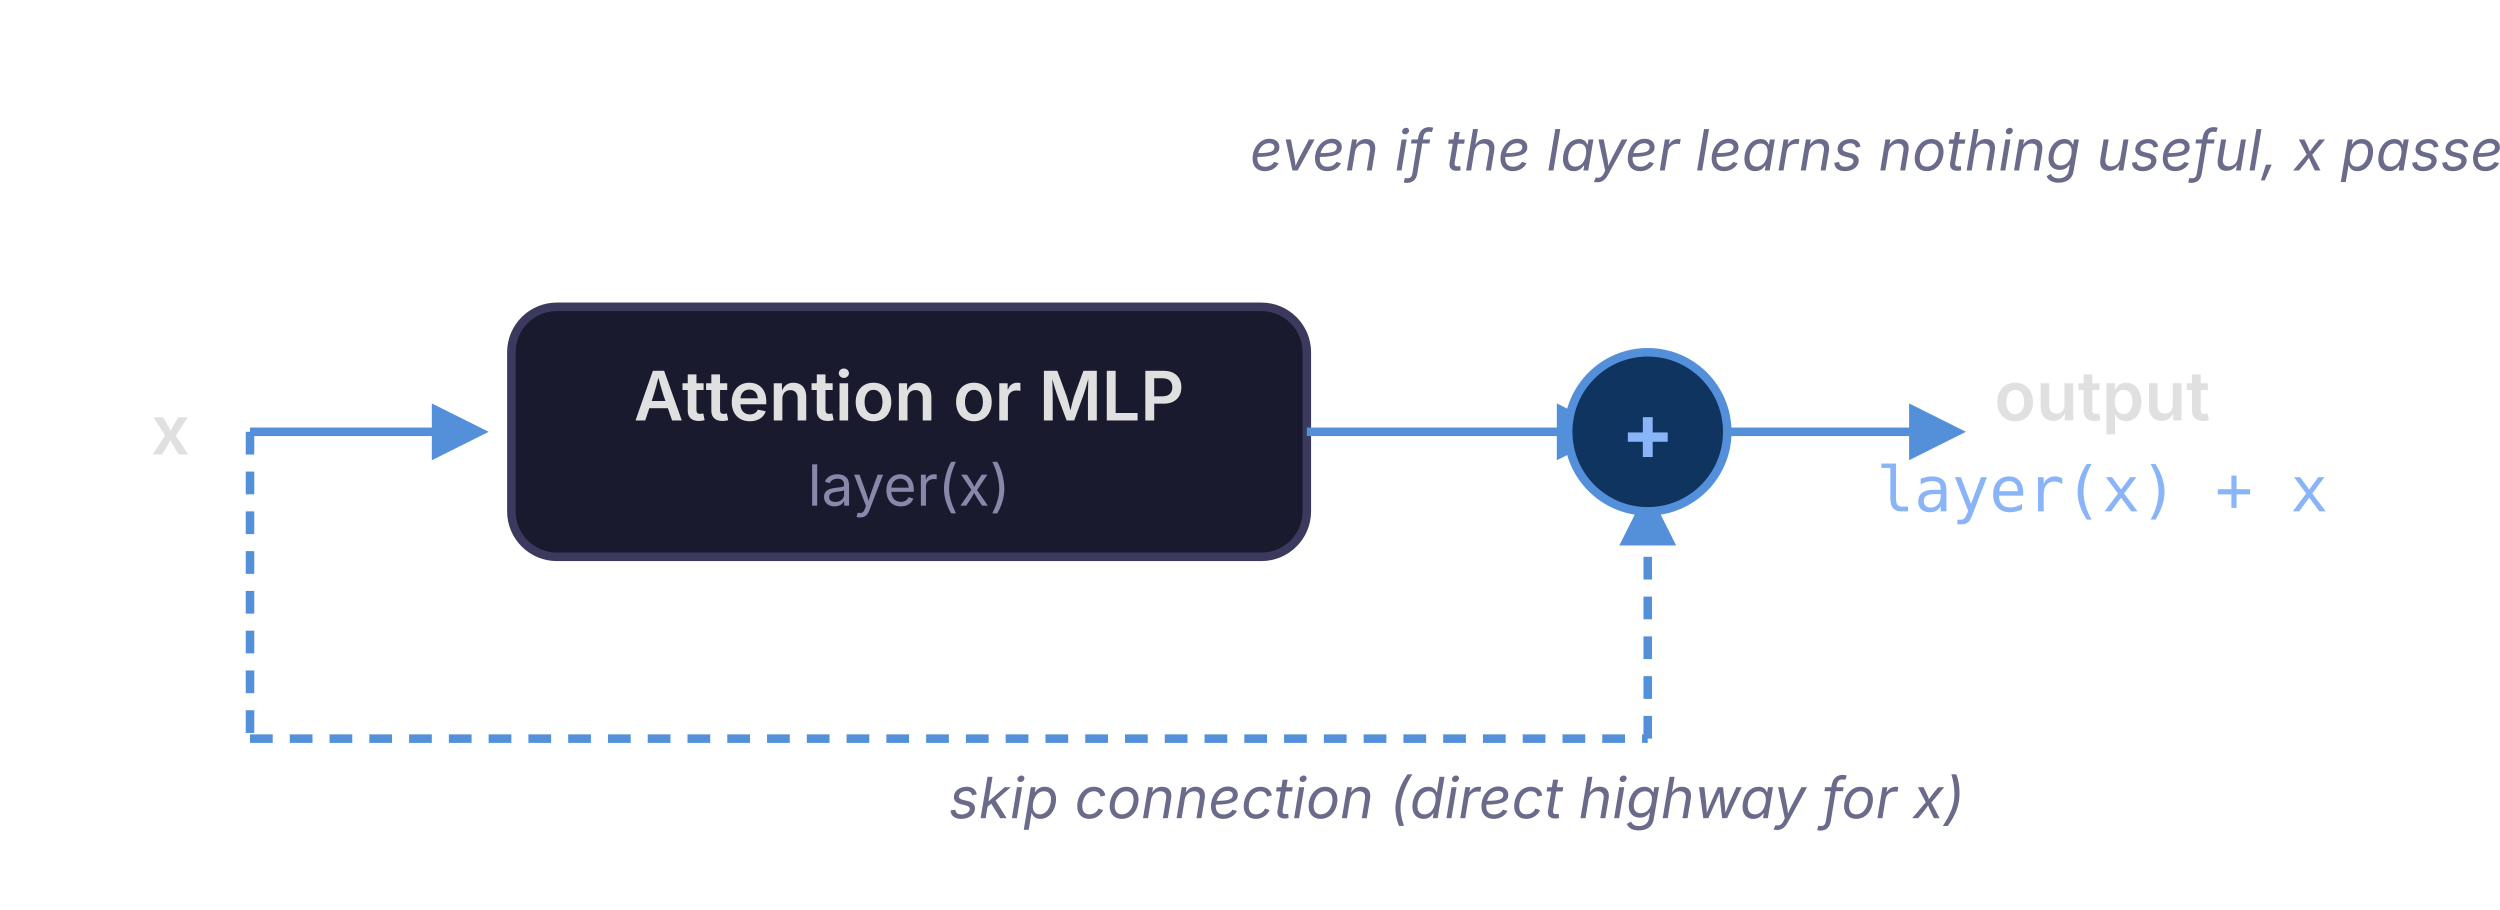
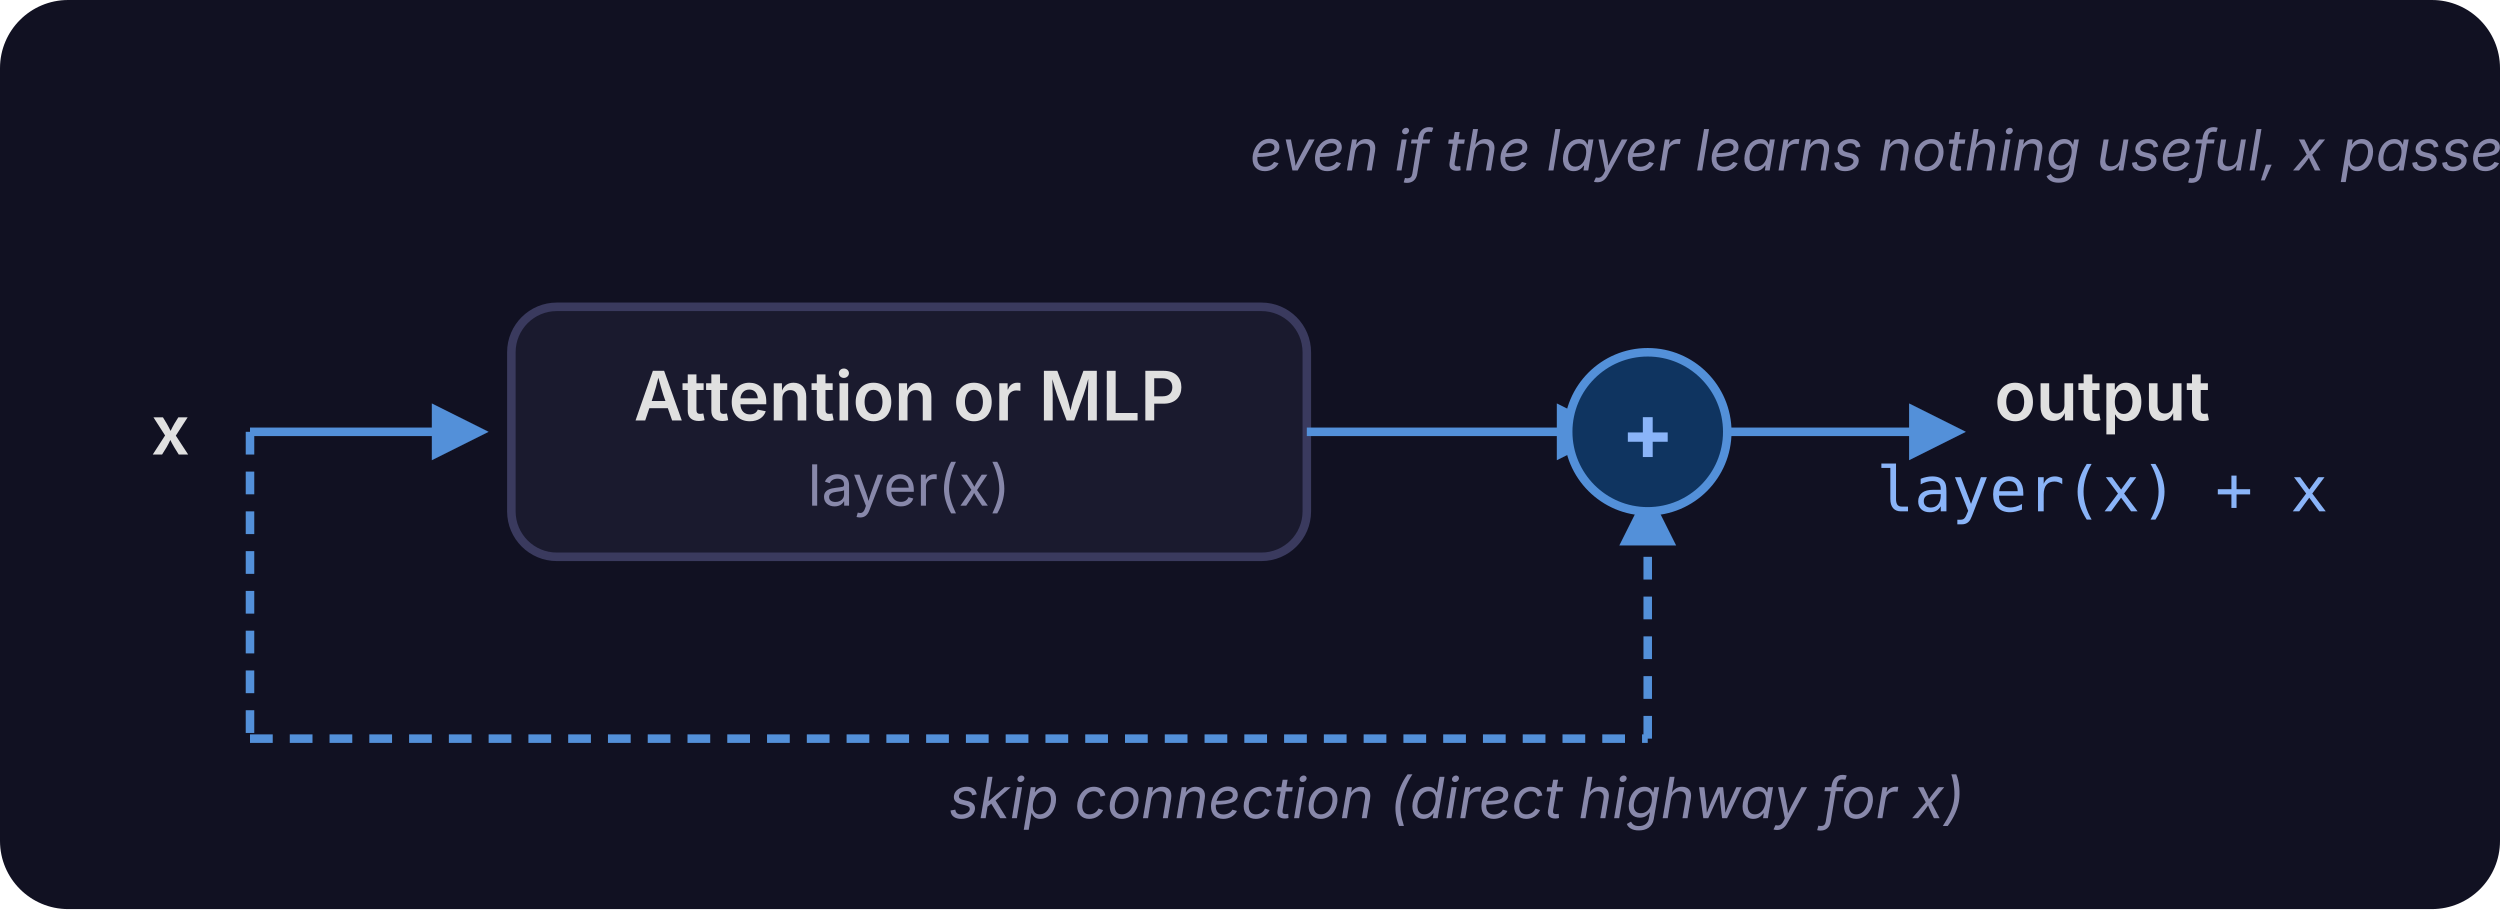
<svg xmlns="http://www.w3.org/2000/svg" viewBox="0 0 440 160" font-family="system-ui, -apple-system, sans-serif" font-size="13">
  <style>
    rect.box { fill: #1a1a2e; stroke: #3a3a5e; stroke-width: 1.5; rx: 8; }
    circle.add { fill: #0f3460; stroke: #5390d9; stroke-width: 1.5; }
    text.title { fill: #e0e0e0; font-size: 12px; font-weight: 600; }
    text.detail { fill: #8888aa; font-size: 10px; }
-     text.label { fill: #6a6a8a; font-size: 10px; font-style: italic; }
+     text.label { fill: #8888aa; font-size: 10px; font-style: italic; }
    text.op { fill: #8ab4f8; font-size: 14px; font-weight: 700; }
    line.arrow { stroke: #5390d9; stroke-width: 1.5; }
    line.skip { stroke: #5390d9; stroke-width: 1.5; stroke-dasharray: 4,3; }
    polygon.arrow { fill: #5390d9; }
    text.code { fill: #8ab4f8; font-size: 11px; font-family: monospace; }
  </style>
+   <rect width="440" height="160" fill="#111122" rx="12" />
  <text class="title" x="30" y="80" text-anchor="middle">x</text>
  <line class="arrow" x1="44" y1="76" x2="80" y2="76" />
  <polygon class="arrow" points="76,71 86,76 76,81" />
  <rect class="box" x="90" y="54" width="140" height="44" />
  <text class="title" x="160" y="74" text-anchor="middle">Attention or MLP</text>
  <text class="detail" x="160" y="89" text-anchor="middle">layer(x)</text>
  <line class="arrow" x1="230" y1="76" x2="278" y2="76" />
  <polygon class="arrow" points="274,71 284,76 274,81" />
  <line class="skip" x1="44" y1="76" x2="44" y2="130" />
  <line class="skip" x1="44" y1="130" x2="290" y2="130" />
  <line class="skip" x1="290" y1="130" x2="290" y2="92" />
  <polygon class="arrow" points="285,96 290,86 295,96" />
  <text class="label" x="167" y="144">skip connection (direct highway for x)</text>
  <circle class="add" cx="290" cy="76" r="14" />
  <text class="op" x="290" y="81" text-anchor="middle">+</text>
  <line class="arrow" x1="304" y1="76" x2="340" y2="76" />
  <polygon class="arrow" points="336,71 346,76 336,81" />
  <text class="title" x="370" y="74" text-anchor="middle">output</text>
  <text class="code" x="370" y="90" text-anchor="middle">layer(x) + x</text>
  <text class="label" x="220" y="30">even if the layer learns nothing useful, x passes through unchanged</text>
</svg>
